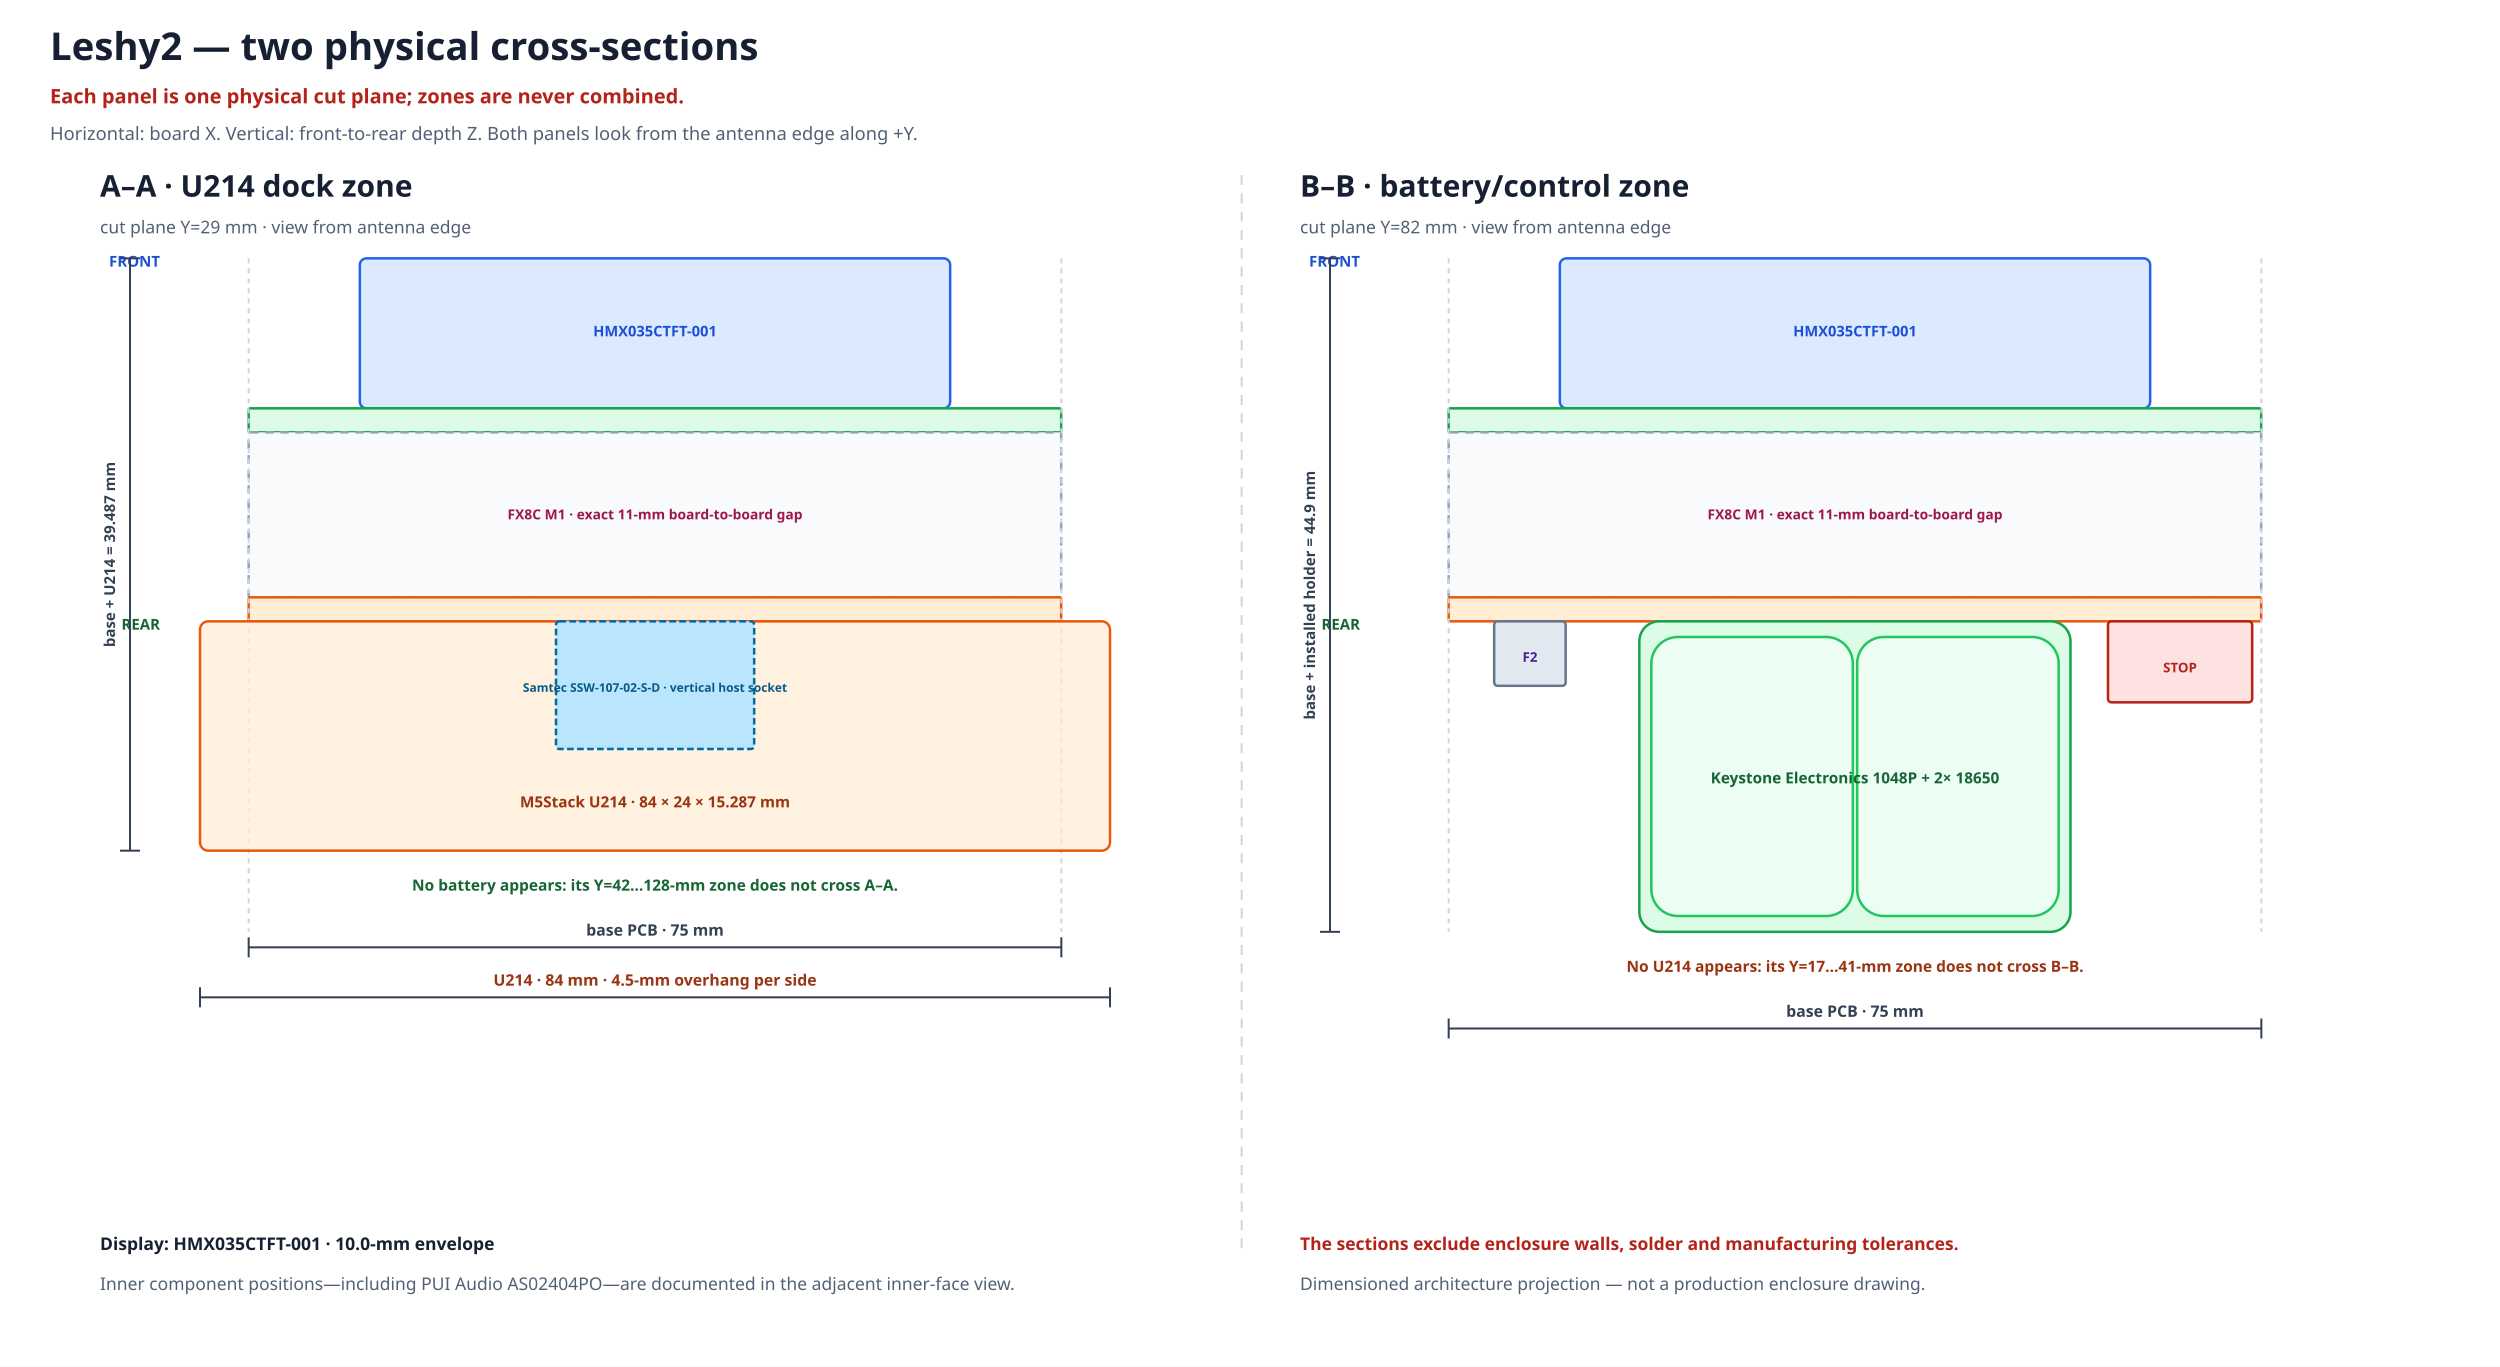
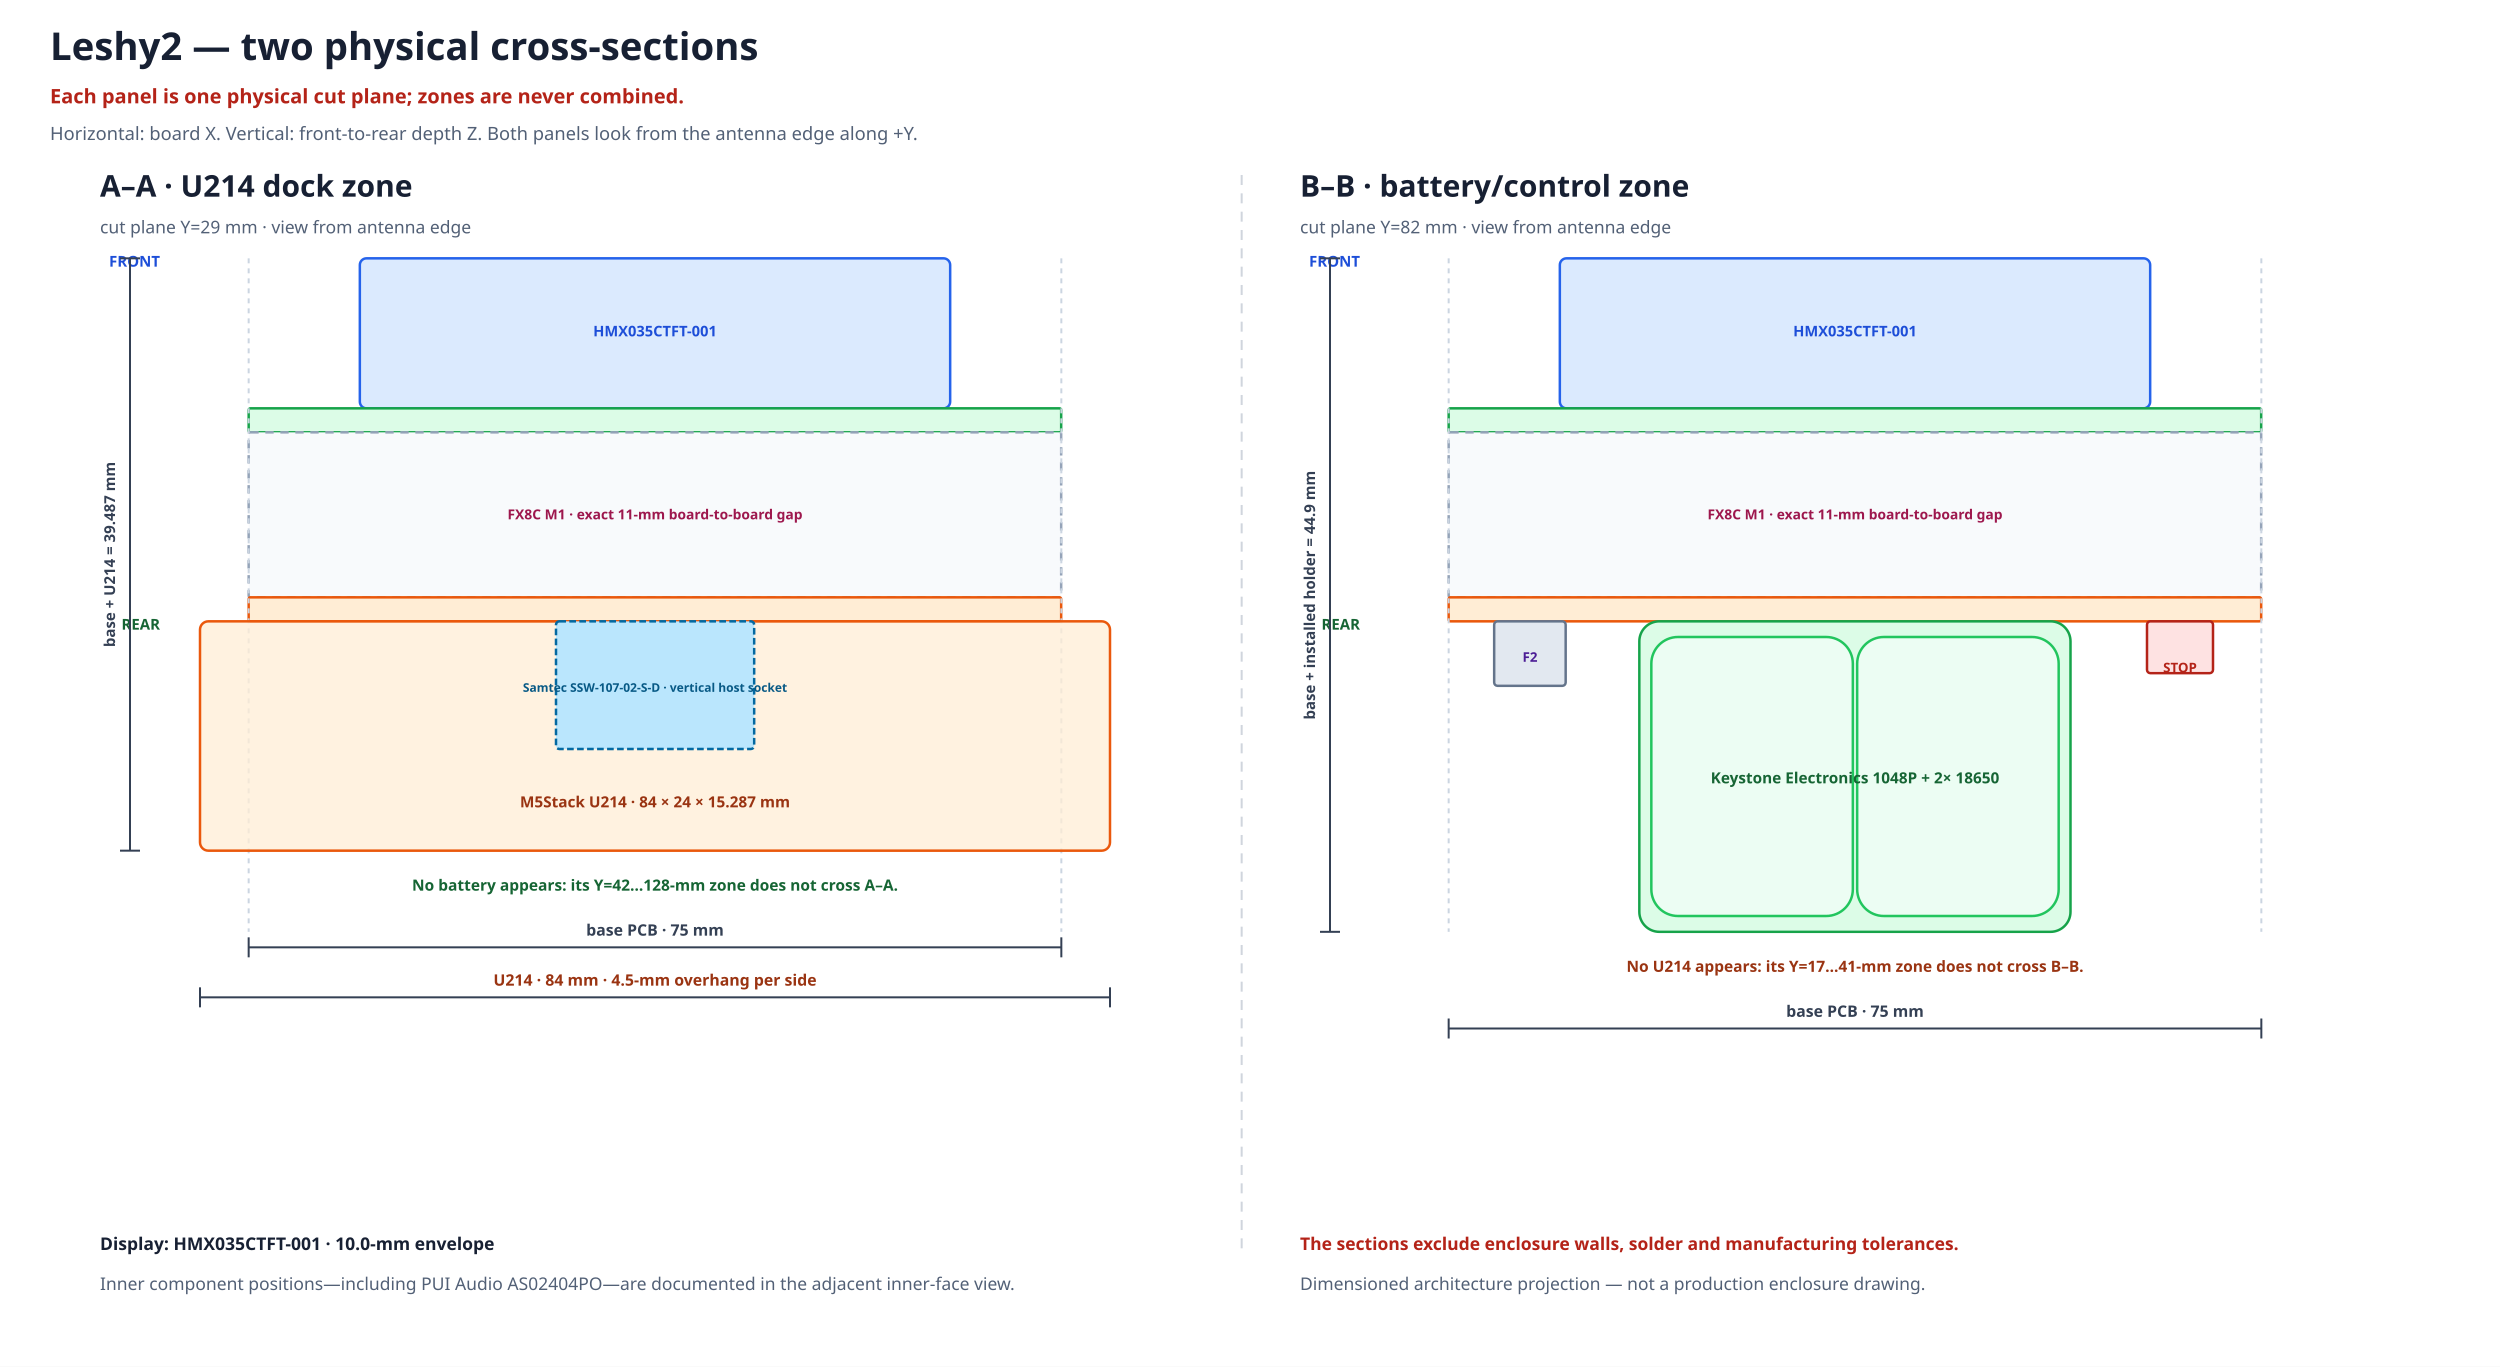
<svg xmlns="http://www.w3.org/2000/svg" width="1500" height="820" viewBox="0 0 1500 820" data-view="true-sections">
  <defs>
    <marker id="arrow" markerWidth="8" markerHeight="8" refX="6" refY="3" orient="auto">
      <path d="M0,0 L6,3 L0,6 Z" fill="#dc2626" />
    </marker>
  </defs>
  <rect width="100%" height="100%" fill="#ffffff" />
  <text x="30.0" y="36.0" font-family="sans-serif" font-size="23" font-weight="bold" text-anchor="start" fill="#172033">Leshy2 — two physical cross-sections</text>
  <text x="30.0" y="62.0" font-family="sans-serif" font-size="12" font-weight="bold" text-anchor="start" fill="#b42318">Each panel is one physical cut plane; zones are never combined.</text>
  <text x="30.0" y="84.0" font-family="sans-serif" font-size="11" font-weight="normal" text-anchor="start" fill="#526076">Horizontal: board X. Vertical: front-to-rear depth Z. Both panels look from the antenna edge along +Y.</text>
  <text x="60.0" y="118.0" font-family="sans-serif" font-size="18" font-weight="bold" text-anchor="start" fill="#172033">A–A · U214 dock zone</text>
  <text x="60.0" y="140.0" font-family="sans-serif" font-size="10.5" font-weight="normal" text-anchor="start" fill="#526076">cut plane Y=29 mm · view from antenna edge</text>
  <text x="96.0" y="160.0" font-family="sans-serif" font-size="9" font-weight="bold" text-anchor="end" fill="#1d4ed8">FRONT</text>
  <text x="96.0" y="377.8" font-family="sans-serif" font-size="9" font-weight="bold" text-anchor="end" fill="#166534">REAR</text>
  <rect x="215.9" y="155.0" width="354.2" height="90.0" rx="4" fill="#dbeafe" stroke="#2563eb" stroke-width="1.5" data-instance="display" />
  <text x="393.0" y="201.8" font-family="sans-serif" font-size="8.8" font-weight="bold" text-anchor="middle" fill="#1d4ed8">HMX035CTFT-001</text>
  <rect x="149.2" y="245.0" width="487.5" height="14.4" rx="1" fill="#dcfce7" stroke="#16a34a" stroke-width="1.5" data-instance="ui-pcb" />
  <rect x="149.2" y="259.4" width="487.5" height="99.0" rx="1" fill="#f8fafc" stroke="#94a3b8" stroke-width="1.5" stroke-dasharray="5 4" data-board-gap-mm="11" />
  <rect x="149.2" y="358.4" width="487.5" height="14.4" rx="1" fill="#ffedd5" stroke="#ea580c" stroke-width="1.5" data-instance="rf-pcb" />
  <text x="393.0" y="311.6" font-family="sans-serif" font-size="8.3" font-weight="bold" text-anchor="middle" fill="#9d174d">FX8C M1 · exact 11-mm board-to-board gap</text>
  <line x1="149.2" y1="155.0" x2="149.2" y2="559.1" stroke="#cbd5e1" stroke-width="1.2" stroke-dasharray="3 3" />
  <line x1="636.8" y1="155.0" x2="636.8" y2="559.1" stroke="#cbd5e1" stroke-width="1.2" stroke-dasharray="3 3" />
  <g id="section-u214" data-cut-y-mm="29" data-contains="u214-no-battery">
    <rect x="120.0" y="372.8" width="546.0" height="137.6" rx="5" fill="#ffedd5" stroke="#ea580c" stroke-width="1.5" fill-opacity="0.75" data-instance="u214" />
    <rect x="333.6" y="372.8" width="118.9" height="76.6" rx="2" fill="#bae6fd" stroke="#0369a1" stroke-width="1.5" stroke-dasharray="4 2" data-instance="u214-connector" />
    <text x="393.0" y="415.1" font-family="sans-serif" font-size="7.2" font-weight="bold" text-anchor="middle" fill="#075985">Samtec SSW-107-02-S-D · vertical host socket</text>
    <text x="393.0" y="484.4" font-family="sans-serif" font-size="9.2" font-weight="bold" text-anchor="middle" fill="#9a3412">M5Stack U214 · 84 × 24 × 15.287 mm</text>
    <text x="393.0" y="534.4" font-family="sans-serif" font-size="9.3" font-weight="bold" text-anchor="middle" fill="#166534">No battery appears: its Y=42…128-mm zone does not cross A–A.</text>
  </g>
  <line x1="78.0" y1="155.0" x2="78.0" y2="510.4" stroke="#344054" stroke-width="1.2" />
  <line x1="72.0" y1="155.0" x2="84.0" y2="155.0" stroke="#344054" stroke-width="1.2" />
  <line x1="72.0" y1="510.4" x2="84.0" y2="510.4" stroke="#344054" stroke-width="1.2" />
  <text transform="rotate(-90 69.0 332.7)" x="69.0" y="332.7" font-family="sans-serif" font-size="9" font-weight="bold" text-anchor="middle" fill="#344054">base + U214 = 39.487 mm</text>
  <line x1="149.2" y1="568.4" x2="636.8" y2="568.4" stroke="#344054" stroke-width="1.2" />
  <line x1="149.2" y1="562.4" x2="149.2" y2="574.4" stroke="#344054" stroke-width="1.2" />
  <line x1="636.8" y1="562.4" x2="636.8" y2="574.4" stroke="#344054" stroke-width="1.2" />
  <text x="393.0" y="561.4" font-family="sans-serif" font-size="9.5" font-weight="bold" text-anchor="middle" fill="#344054">base PCB · 75 mm</text>
  <line x1="120.0" y1="598.4" x2="666.0" y2="598.4" stroke="#344054" stroke-width="1.2" />
  <line x1="120.0" y1="592.4" x2="120.0" y2="604.4" stroke="#344054" stroke-width="1.2" />
  <line x1="666.0" y1="592.4" x2="666.0" y2="604.4" stroke="#344054" stroke-width="1.2" />
  <text x="393.0" y="591.4" font-family="sans-serif" font-size="9.5" font-weight="bold" text-anchor="middle" fill="#9a3412">U214 · 84 mm · 4.5-mm overhang per side</text>
  <text x="780.0" y="118.0" font-family="sans-serif" font-size="18" font-weight="bold" text-anchor="start" fill="#172033">B–B · battery/control zone</text>
  <text x="780.0" y="140.0" font-family="sans-serif" font-size="10.5" font-weight="normal" text-anchor="start" fill="#526076">cut plane Y=82 mm · view from antenna edge</text>
  <text x="816.0" y="160.0" font-family="sans-serif" font-size="9" font-weight="bold" text-anchor="end" fill="#1d4ed8">FRONT</text>
  <text x="816.0" y="377.8" font-family="sans-serif" font-size="9" font-weight="bold" text-anchor="end" fill="#166534">REAR</text>
  <rect x="935.9" y="155.0" width="354.2" height="90.0" rx="4" fill="#dbeafe" stroke="#2563eb" stroke-width="1.5" data-instance="display" />
  <text x="1113.0" y="201.8" font-family="sans-serif" font-size="8.8" font-weight="bold" text-anchor="middle" fill="#1d4ed8">HMX035CTFT-001</text>
  <rect x="869.2" y="245.0" width="487.5" height="14.4" rx="1" fill="#dcfce7" stroke="#16a34a" stroke-width="1.5" data-instance="ui-pcb" />
  <rect x="869.2" y="259.4" width="487.5" height="99.0" rx="1" fill="#f8fafc" stroke="#94a3b8" stroke-width="1.5" stroke-dasharray="5 4" data-board-gap-mm="11" />
  <rect x="869.2" y="358.4" width="487.5" height="14.4" rx="1" fill="#ffedd5" stroke="#ea580c" stroke-width="1.5" data-instance="rf-pcb" />
  <text x="1113.0" y="311.6" font-family="sans-serif" font-size="8.3" font-weight="bold" text-anchor="middle" fill="#9d174d">FX8C M1 · exact 11-mm board-to-board gap</text>
  <line x1="869.2" y1="155.0" x2="869.2" y2="559.1" stroke="#cbd5e1" stroke-width="1.2" stroke-dasharray="3 3" />
  <line x1="1356.8" y1="155.0" x2="1356.8" y2="559.1" stroke="#cbd5e1" stroke-width="1.2" stroke-dasharray="3 3" />
  <g id="section-battery" data-cut-y-mm="82" data-contains="battery-controls-no-u214">
    <rect x="983.6" y="372.8" width="258.7" height="186.3" rx="12" fill="#dcfce7" stroke="#16a34a" stroke-width="1.5" data-instance="pack-holder" />
    <rect x="990.8" y="382.2" width="120.9" height="167.4" rx="16" fill="#ecfdf3" stroke="#22c55e" stroke-width="1.5" data-instance="cell-left" />
    <rect x="1114.3" y="382.2" width="120.9" height="167.4" rx="16" fill="#ecfdf3" stroke="#22c55e" stroke-width="1.5" data-instance="cell-right" />
    <text x="1113.0" y="470.0" font-family="sans-serif" font-size="9.2" font-weight="bold" text-anchor="middle" fill="#166534">Keystone Electronics 1048P + 2× 18650</text>
    <rect x="896.5" y="372.8" width="42.9" height="38.7" rx="2" fill="#e2e8f0" stroke="#64748b" stroke-width="1.5" data-instance="F2" />
-     <rect x="1264.8" y="372.8" width="86.5" height="48.6" rx="2" fill="#fee2e2" stroke="#b42318" stroke-width="1.5" data-instance="STOP" />
+     <rect x="1288.2" y="372.8" width="39.6" height="31.1" rx="2" fill="#fee2e2" stroke="#b42318" stroke-width="1.5" data-instance="STOP" />
    <text x="918.0" y="397.1" font-family="sans-serif" font-size="8" font-weight="bold" text-anchor="middle" fill="#4c1d95">F2</text>
    <text x="1308.0" y="403.4" font-family="sans-serif" font-size="8" font-weight="bold" text-anchor="middle" fill="#b42318">STOP</text>
    <text x="1113.0" y="583.1" font-family="sans-serif" font-size="9.3" font-weight="bold" text-anchor="middle" fill="#9a3412">No U214 appears: its Y=17…41-mm zone does not cross B–B.</text>
  </g>
  <line x1="798.0" y1="155.0" x2="798.0" y2="559.1" stroke="#344054" stroke-width="1.2" />
  <line x1="792.0" y1="155.0" x2="804.0" y2="155.0" stroke="#344054" stroke-width="1.2" />
  <line x1="792.0" y1="559.1" x2="804.0" y2="559.1" stroke="#344054" stroke-width="1.2" />
  <text transform="rotate(-90 789.0 357.1)" x="789.0" y="357.1" font-family="sans-serif" font-size="9" font-weight="bold" text-anchor="middle" fill="#344054">base + installed holder = 44.9 mm</text>
  <line x1="869.2" y1="617.1" x2="1356.8" y2="617.1" stroke="#344054" stroke-width="1.2" />
  <line x1="869.2" y1="611.1" x2="869.2" y2="623.1" stroke="#344054" stroke-width="1.2" />
  <line x1="1356.8" y1="611.1" x2="1356.8" y2="623.1" stroke="#344054" stroke-width="1.2" />
  <text x="1113.0" y="610.1" font-family="sans-serif" font-size="9.5" font-weight="bold" text-anchor="middle" fill="#344054">base PCB · 75 mm</text>
  <line x1="745.0" y1="105.0" x2="745.0" y2="750.0" stroke="#d0d5dd" stroke-width="1.2" stroke-dasharray="6 5" />
  <text x="60.0" y="750.0" font-family="sans-serif" font-size="10.5" font-weight="bold" text-anchor="start" fill="#172033">Display: HMX035CTFT-001 · 10.0-mm envelope</text>
  <text x="60.0" y="774.0" font-family="sans-serif" font-size="10.5" font-weight="normal" text-anchor="start" fill="#526076">Inner component positions—including PUI Audio AS02404PO—are documented in the adjacent inner-face view.</text>
  <text x="780.0" y="750.0" font-family="sans-serif" font-size="10.5" font-weight="bold" text-anchor="start" fill="#b42318">The sections exclude enclosure walls, solder and manufacturing tolerances.</text>
  <text x="780.0" y="774.0" font-family="sans-serif" font-size="10.5" font-weight="normal" text-anchor="start" fill="#526076">Dimensioned architecture projection — not a production enclosure drawing.</text>
</svg>
